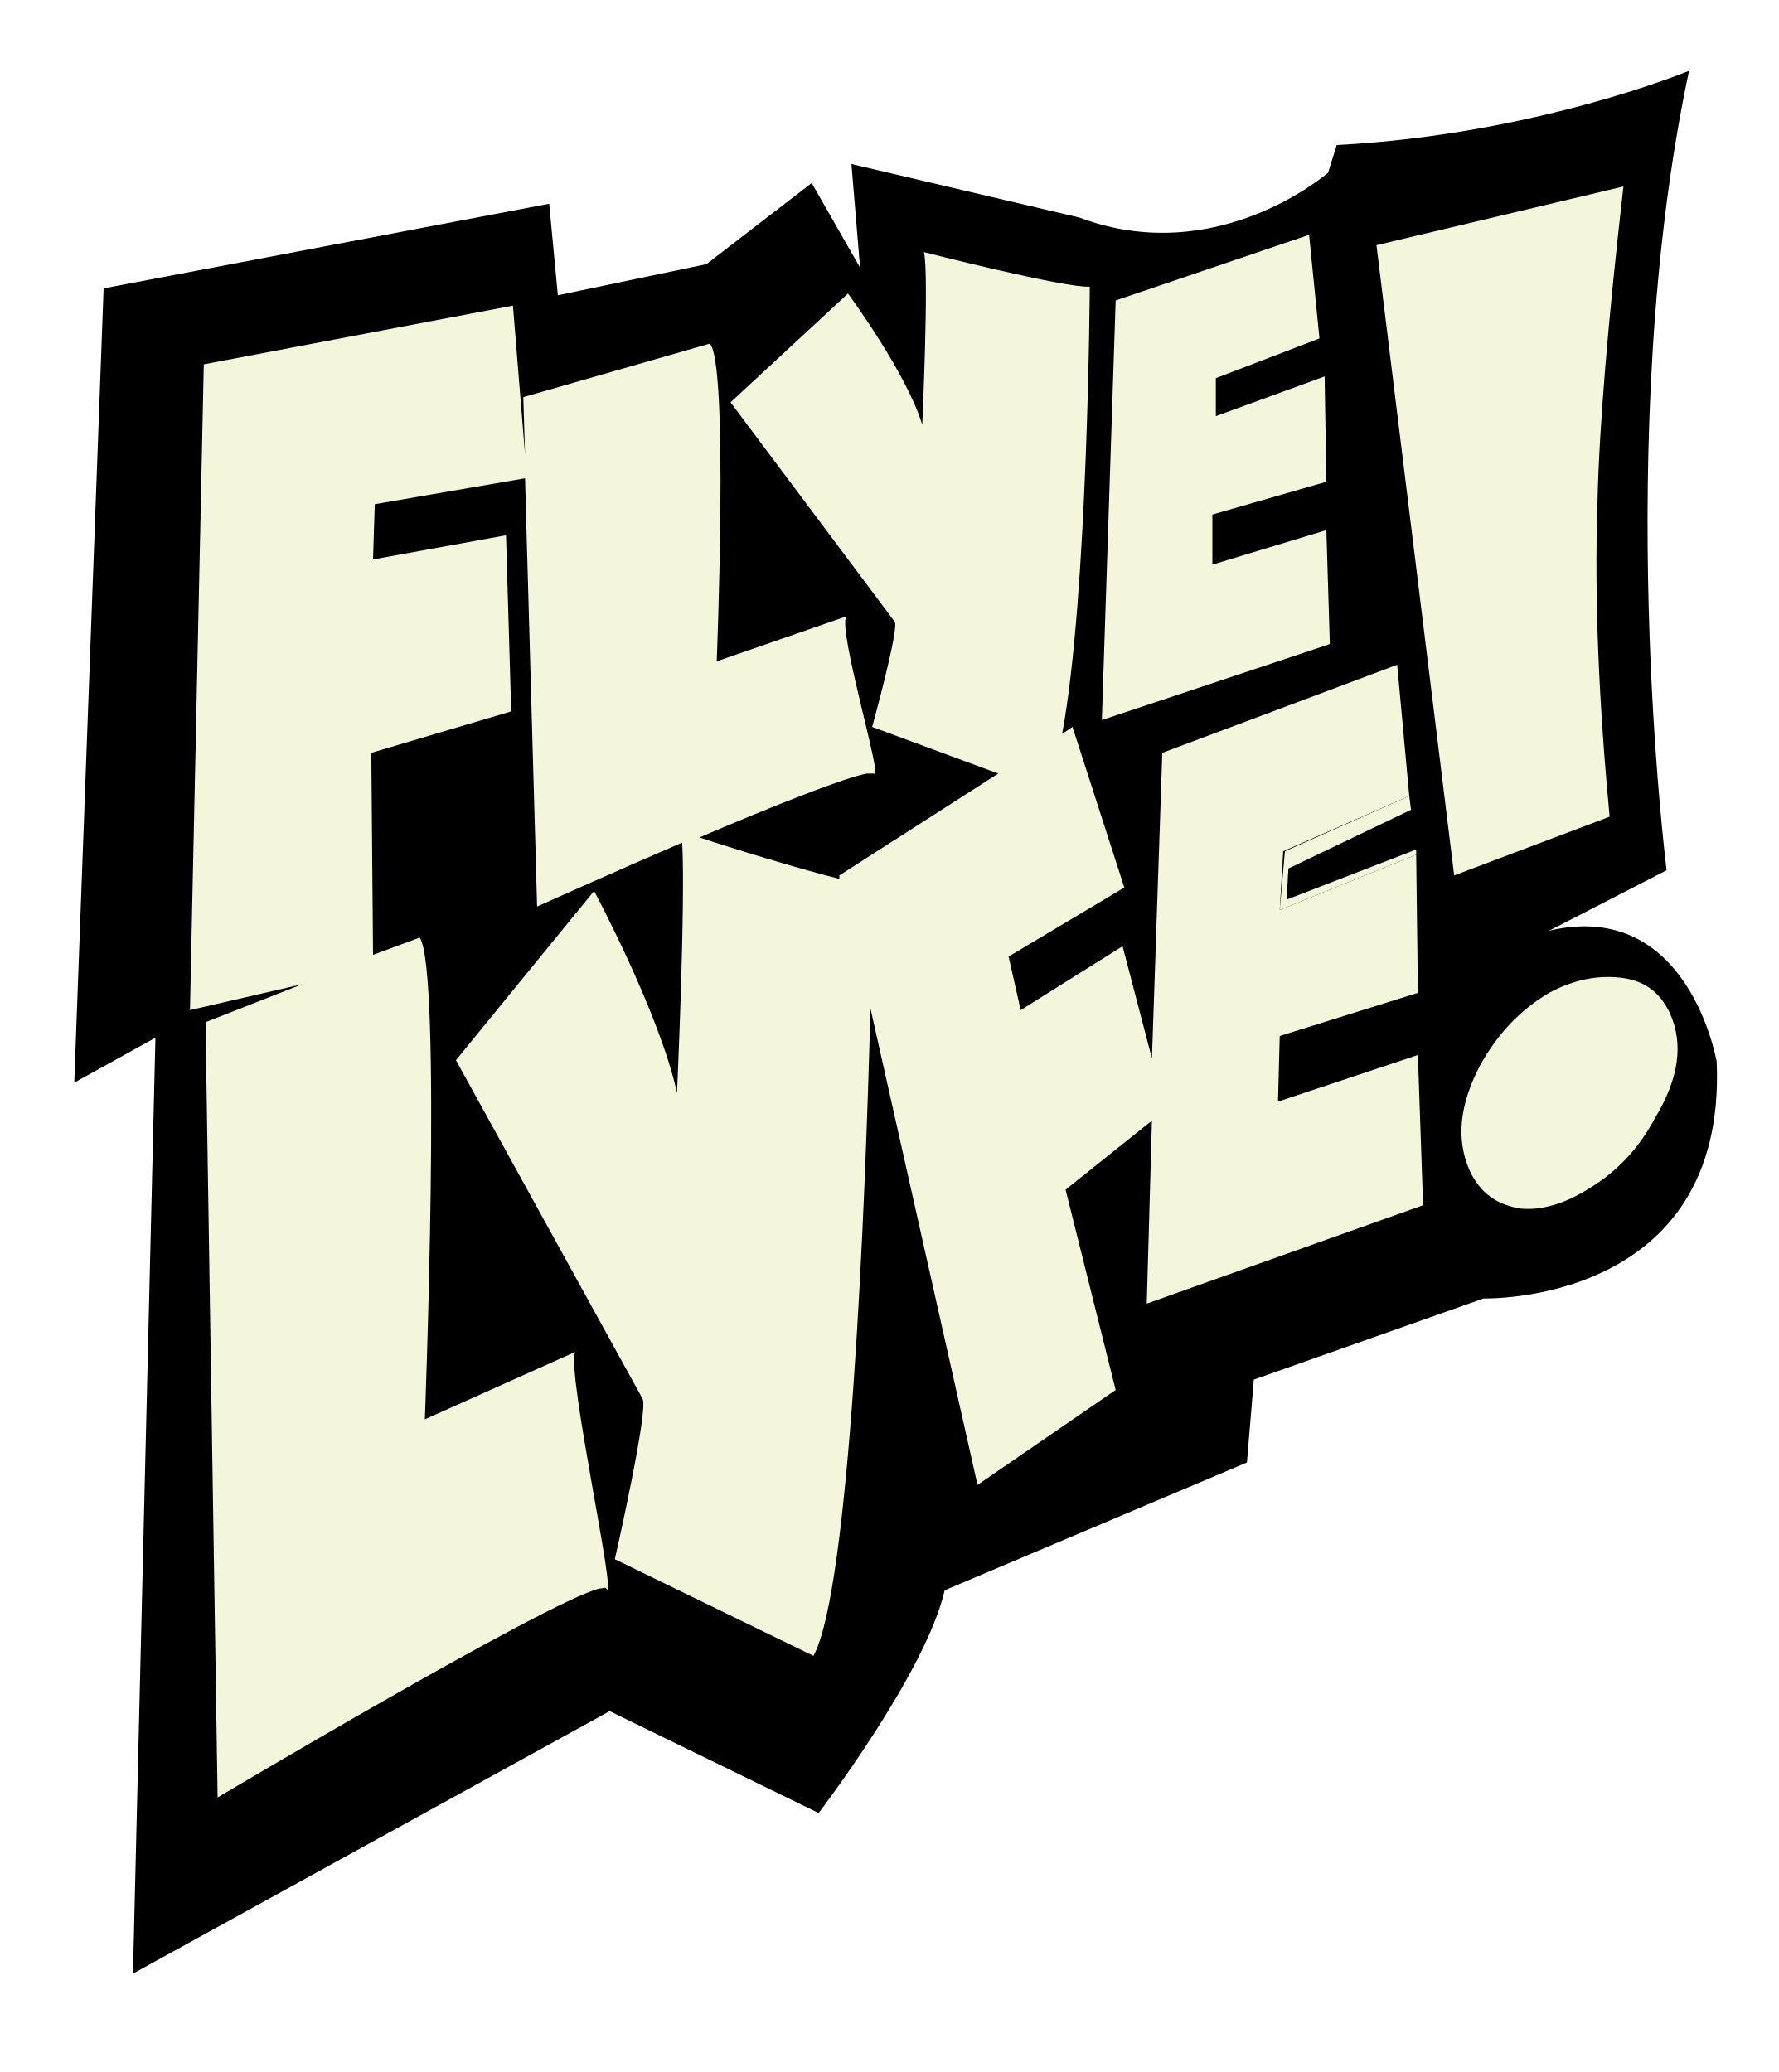
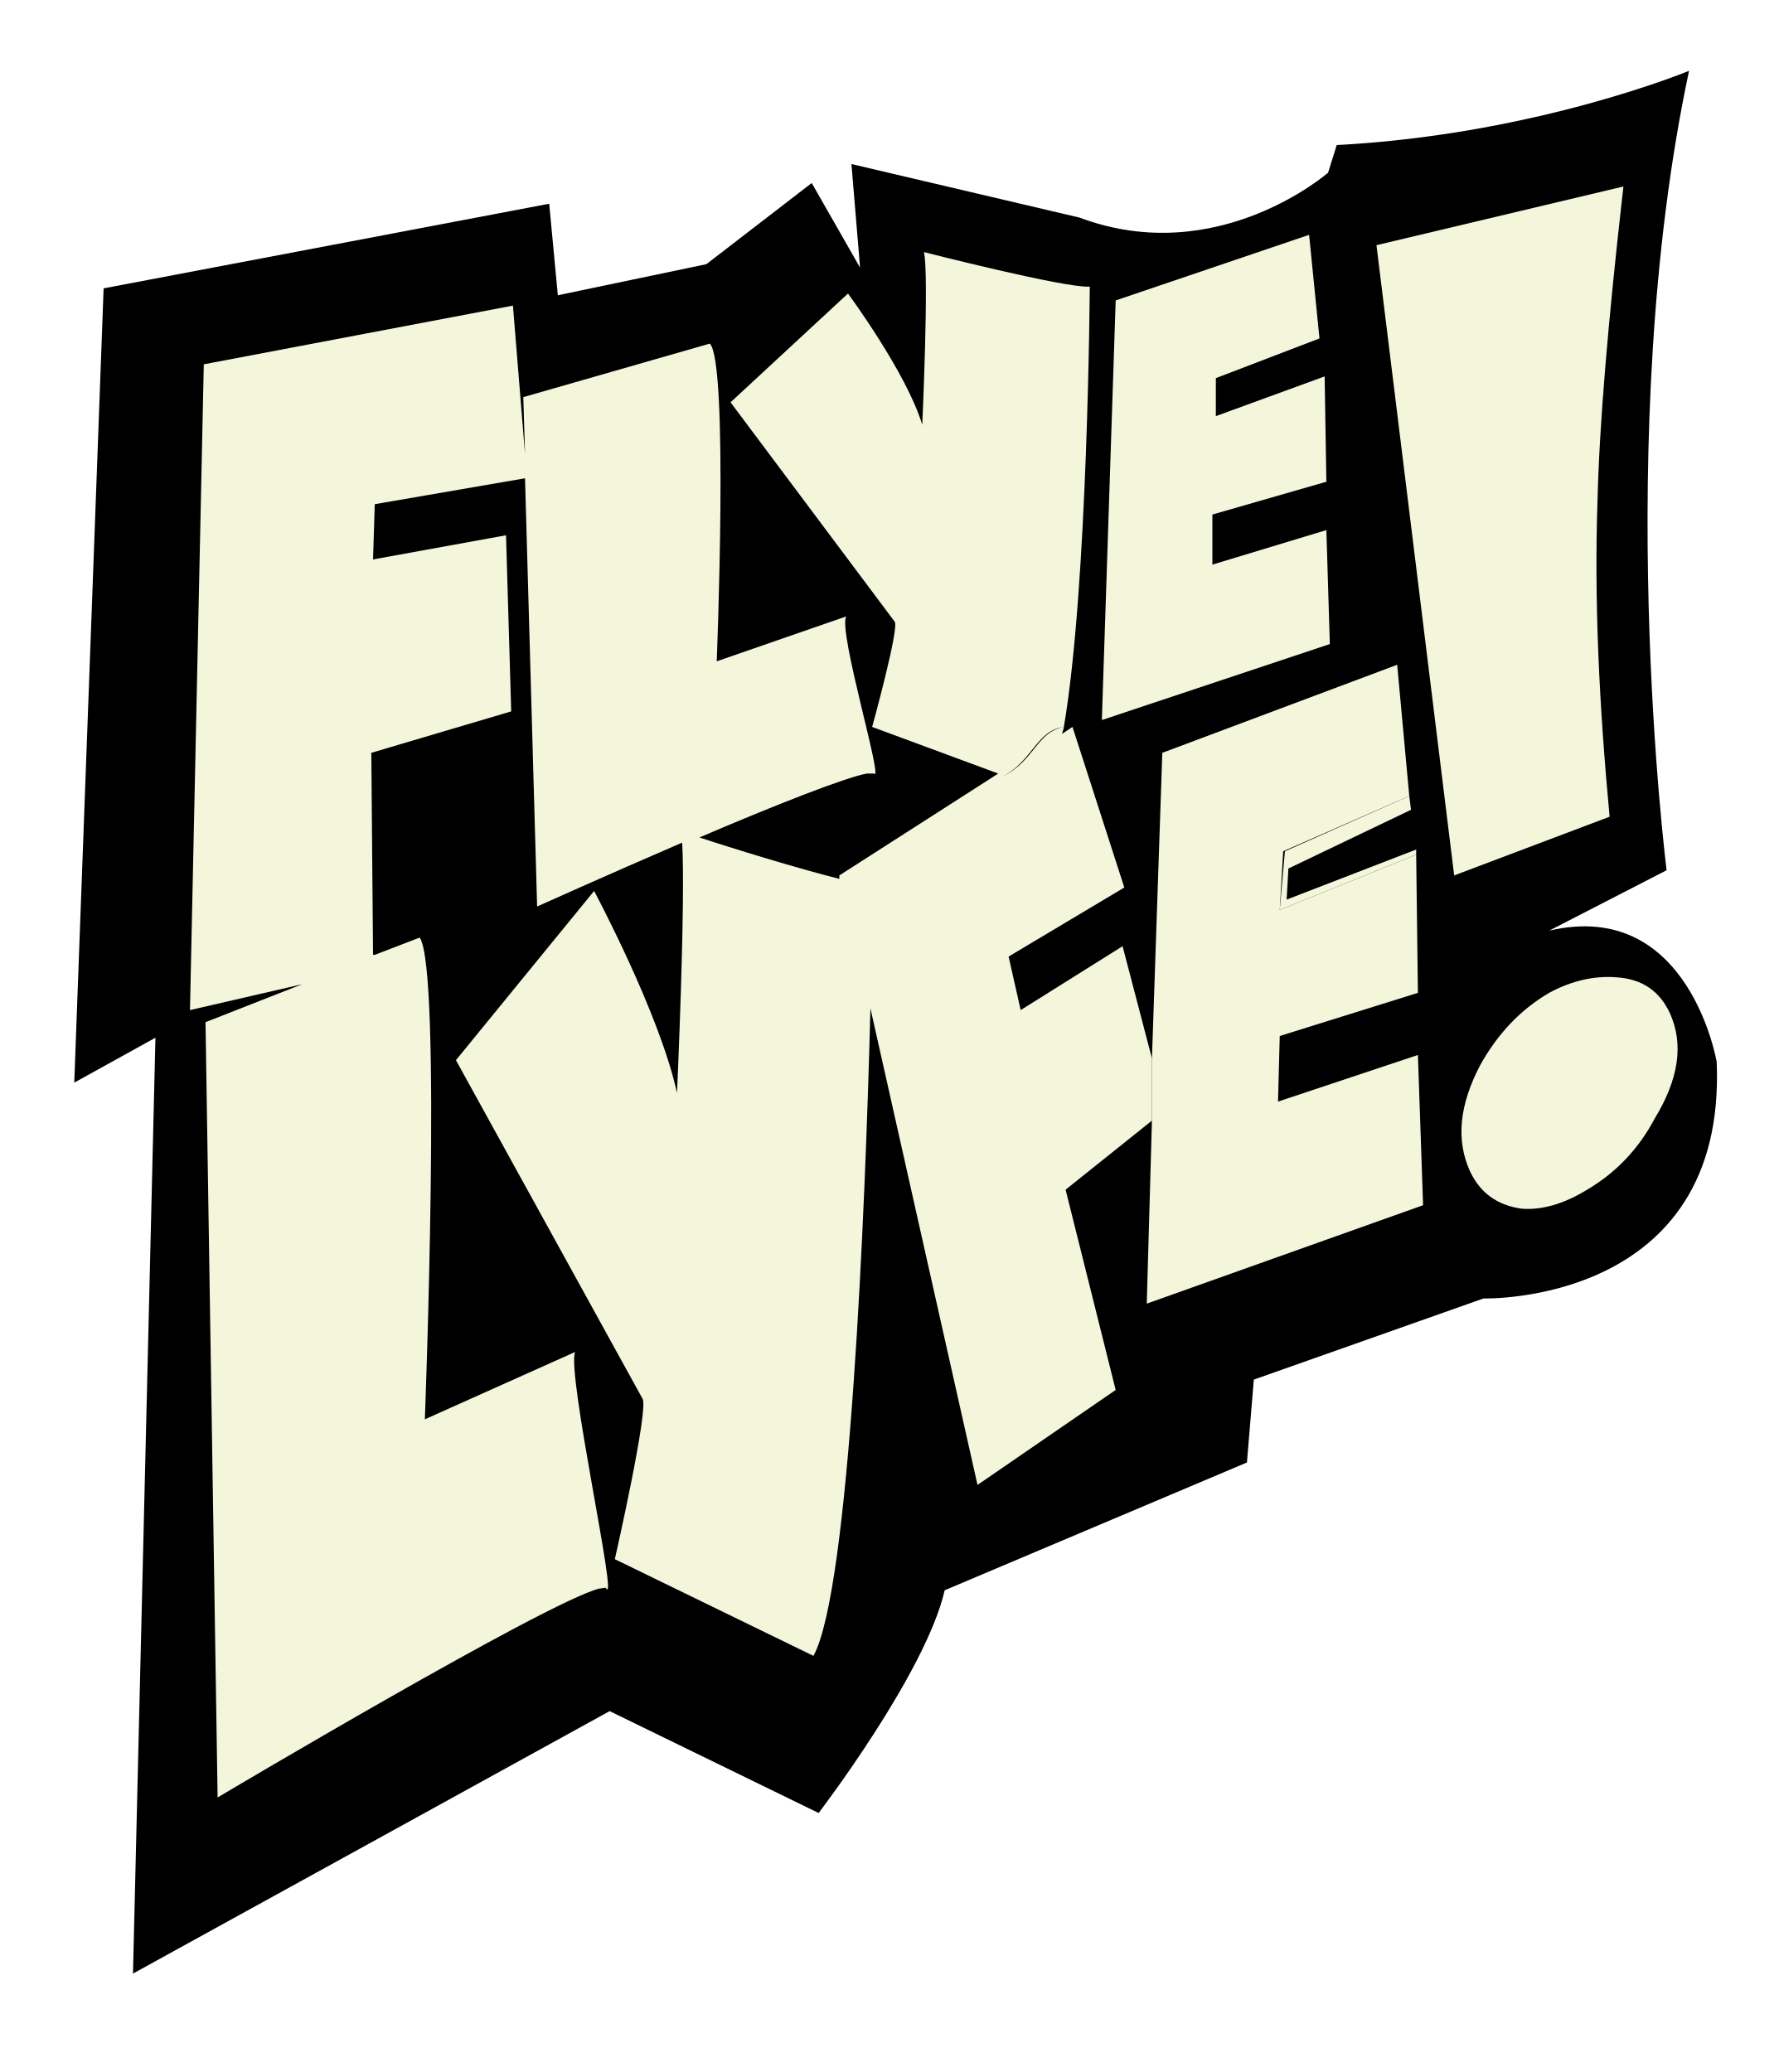
<svg xmlns="http://www.w3.org/2000/svg" version="1.1" id="Layer_1" x="0px" y="0px" viewBox="0 0 103 120" style="enable-background:new 0 0 103 120;" xml:space="preserve">
  <style type="text/css">
	.st0{fill:#F3F6DB;}
</style>
-   <path d="M7.7,114.3l27.6-15.2l12.1,5.9c0,0,6.2-8.1,7.3-12.9l17.5-7.4l0.4-4.8l13.3-4.7c0,0,14.1,0.4,13.5-13.7c0,0-1.6-9.5-9.7-7.6  l6.8-3.5c0,0-3.2-25.2,1.3-46.3c0,0-8.9,3.7-20.4,4.3l-0.5,1.6c0,0-6.4,5.6-14.4,2.6L49.3,9.5l0.5,6L47,10.6l-6.1,4.7l-8.6,1.8  l-0.5-5.3L6,16.7L4.3,62.7L9,60.1L7.7,114.3z" />
+   <path d="M7.7,114.3l27.6-15.2l12.1,5.9c0,0,6.2-8.1,7.3-12.9l17.5-7.4l0.4-4.8l13.3-4.7c0,0,14.1,0.4,13.5-13.7c0,0-1.6-9.5-9.7-7.6  l6.8-3.5c0,0-3.2-25.2,1.3-46.3c0,0-8.9,3.7-20.4,4.3L76.9,10c0,0-6.4,5.6-14.4,2.6L49.3,9.5l0.5,6L47,10.6l-6.1,4.7l-8.6,1.8  l-0.5-5.3L6,16.7l-1.7,46L9,60.1L7.7,114.3z" />
  <g>
    <polygon class="st0" points="76.8,30.7 70.2,32.7 70.2,29.8 76.8,27.9 76.7,21.8 70.4,24.1 70.4,21.9 76.4,19.6 75.8,13.6    64.6,17.4 63.8,41.7 77,37.3  " />
    <path class="st0" d="M96.7,58.7c-0.6-1.3-1.6-2-3.1-2.1c-1.3-0.1-2.6,0.2-3.9,0.9c-1.7,1-3,2.4-4,4.2c-1.2,2.3-1.4,4.3-0.6,6.1   c0.6,1.3,1.6,2,3,2.2c1.2,0.1,2.5-0.3,3.8-1.1c1.7-1,3-2.4,3.9-4.1C97.2,62.5,97.5,60.5,96.7,58.7z" />
    <path class="st0" d="M92.5,29c0.1-4.3,0.6-10.3,1.5-18.2l-14.3,3.4l4.5,36.5l9-3.4C92.6,40.9,92.3,34.8,92.5,29z" />
-     <path class="st0" d="M82.4,69.8l-0.3-8.7L74,63.8l0.1-3.8l8-2.5l-0.1-8l-7.9,3.2l0.2-3.4l7.3-3.2l-0.7-7.6l-13.6,5.1l-0.6,17.7   L65,54.8l-5.9,3.7l-0.7-3.1l6.7-4l-3-9.3l-0.6,0.4c1.5-8,1.6-25.9,1.6-25.9c-1.4,0.1-9.6-2-9.6-2c0.3,1.3-0.1,10-0.1,10   c-0.9-3-4.3-7.6-4.3-7.6l-6.8,6.3L51.8,36c0.3,0.3-1.3,6.1-1.3,6.1l7.3,2.7l-9.2,5.9l0,0.2c-2.4-0.6-6.3-1.8-8.1-2.4   c4.2-1.8,8.5-3.5,9.7-3.7c0.2,0,0.3,0,0.4,0c0.6,0.6-2.1-8.3-1.6-9.1l-7.5,2.6c0,0,0.7-17.3-0.4-18.4l-10.8,3.1l0.1,3.3l-0.7-8.6   l-17.9,3.4L11,58.5l6.5-1.5l-5.6,2.2l0.7,44.9c0,0,19-11.3,22.1-12.1c0.2,0,0.4-0.1,0.4,0c0.7,1-2.3-12.5-1.8-13.7l-8.7,3.9   c0,0,1-26.1-0.3-27.9l-2.7,1l-0.1-11.7l8.1-2.4l-0.3-10.2l-7.7,1.4l0.1-3.2l8.7-1.5l0.7,24.8c0,0,4-1.8,8.4-3.7   c0.2,3.5-0.3,14.5-0.3,14.5c-1-4.6-4.8-11.7-4.8-11.7l-8,9.8l10.8,19.6c0.4,0.5-1.6,9.3-1.6,9.3l11.5,5.6c2.1-3.8,3-25.8,3.3-37.5   l6.2,27.6l8-5.5l-2.9-11.6l5-4l-0.3,10.6L82.4,69.8z" />
+     <polygon class="st0" points="66.7,64.9 66.4,75.5 82.4,69.8 82.1,61.1 74,63.8 74.1,60 82.1,57.5 82,49.5 74.1,52.7 74.3,49.3    81.6,46.1 80.9,38.5 67.3,43.6 66.7,61.3  " />
+     <path class="st0" d="M66.7,61.3L65,54.8l-5.9,3.7l-0.7-3.1l6.7-4l-3-9.3l-0.6,0.4c0-0.1,0.1-0.3,0.1-0.4c-1.6,0.3-1.7,2-3.6,2.9   c1.8-0.9,2-2.7,3.6-2.9c1.4-8.2,1.5-25.5,1.5-25.5c-1.4,0.1-9.6-2-9.6-2c0.3,1.3-0.1,10-0.1,10c-0.9-3-4.3-7.6-4.3-7.6l-6.8,6.3   L51.8,36c0.3,0.3-1.3,6.1-1.3,6.1l7.3,2.7l-9.2,5.9v0.2c-2.4-0.6-6.3-1.8-8.1-2.4c4.2-1.8,8.5-3.5,9.7-3.7c0.2,0,0.3,0,0.4,0   c0.6,0.6-2.1-8.3-1.6-9.1l-7.5,2.6c0,0,0.7-17.3-0.4-18.4L30.3,23l0.1,3.3l-0.7-8.6l-17.9,3.4L11,58.5l6.5-1.5l-5.6,2.2l0.7,44.9   c0,0,19-11.3,22.1-12.1c0.2,0,0.4-0.1,0.4,0c0.7,1-2.3-12.5-1.8-13.7l-8.7,3.9c0,0,1-26.1-0.3-27.9l-2.6,1C20.7,56.2,18.9,57,18,57   c0.9,0,2.7-0.8,3.7-1.7l-0.1,0l-0.1-11.7l8.1-2.4L29.3,31l-7.7,1.4l0.1-3.2l8.7-1.5l0.7,24.8c0,0,4-1.8,8.4-3.7   c0.2,3.5-0.3,14.5-0.3,14.5c-1-4.6-4.8-11.7-4.8-11.7l-8,9.8L37.2,81c0.4,0.5-1.6,9.3-1.6,9.3l11.5,5.6c2.1-3.8,3-25.8,3.3-37.5   L56.6,86l8-5.5l-2.9-11.6l5-4" />
    <polygon class="st0" points="74.1,52.7 82,49.5 82,49.2 74.5,52.1 74.6,50.3 81.7,46.9 81.6,46.1 74.4,49.3  " />
  </g>
</svg>
